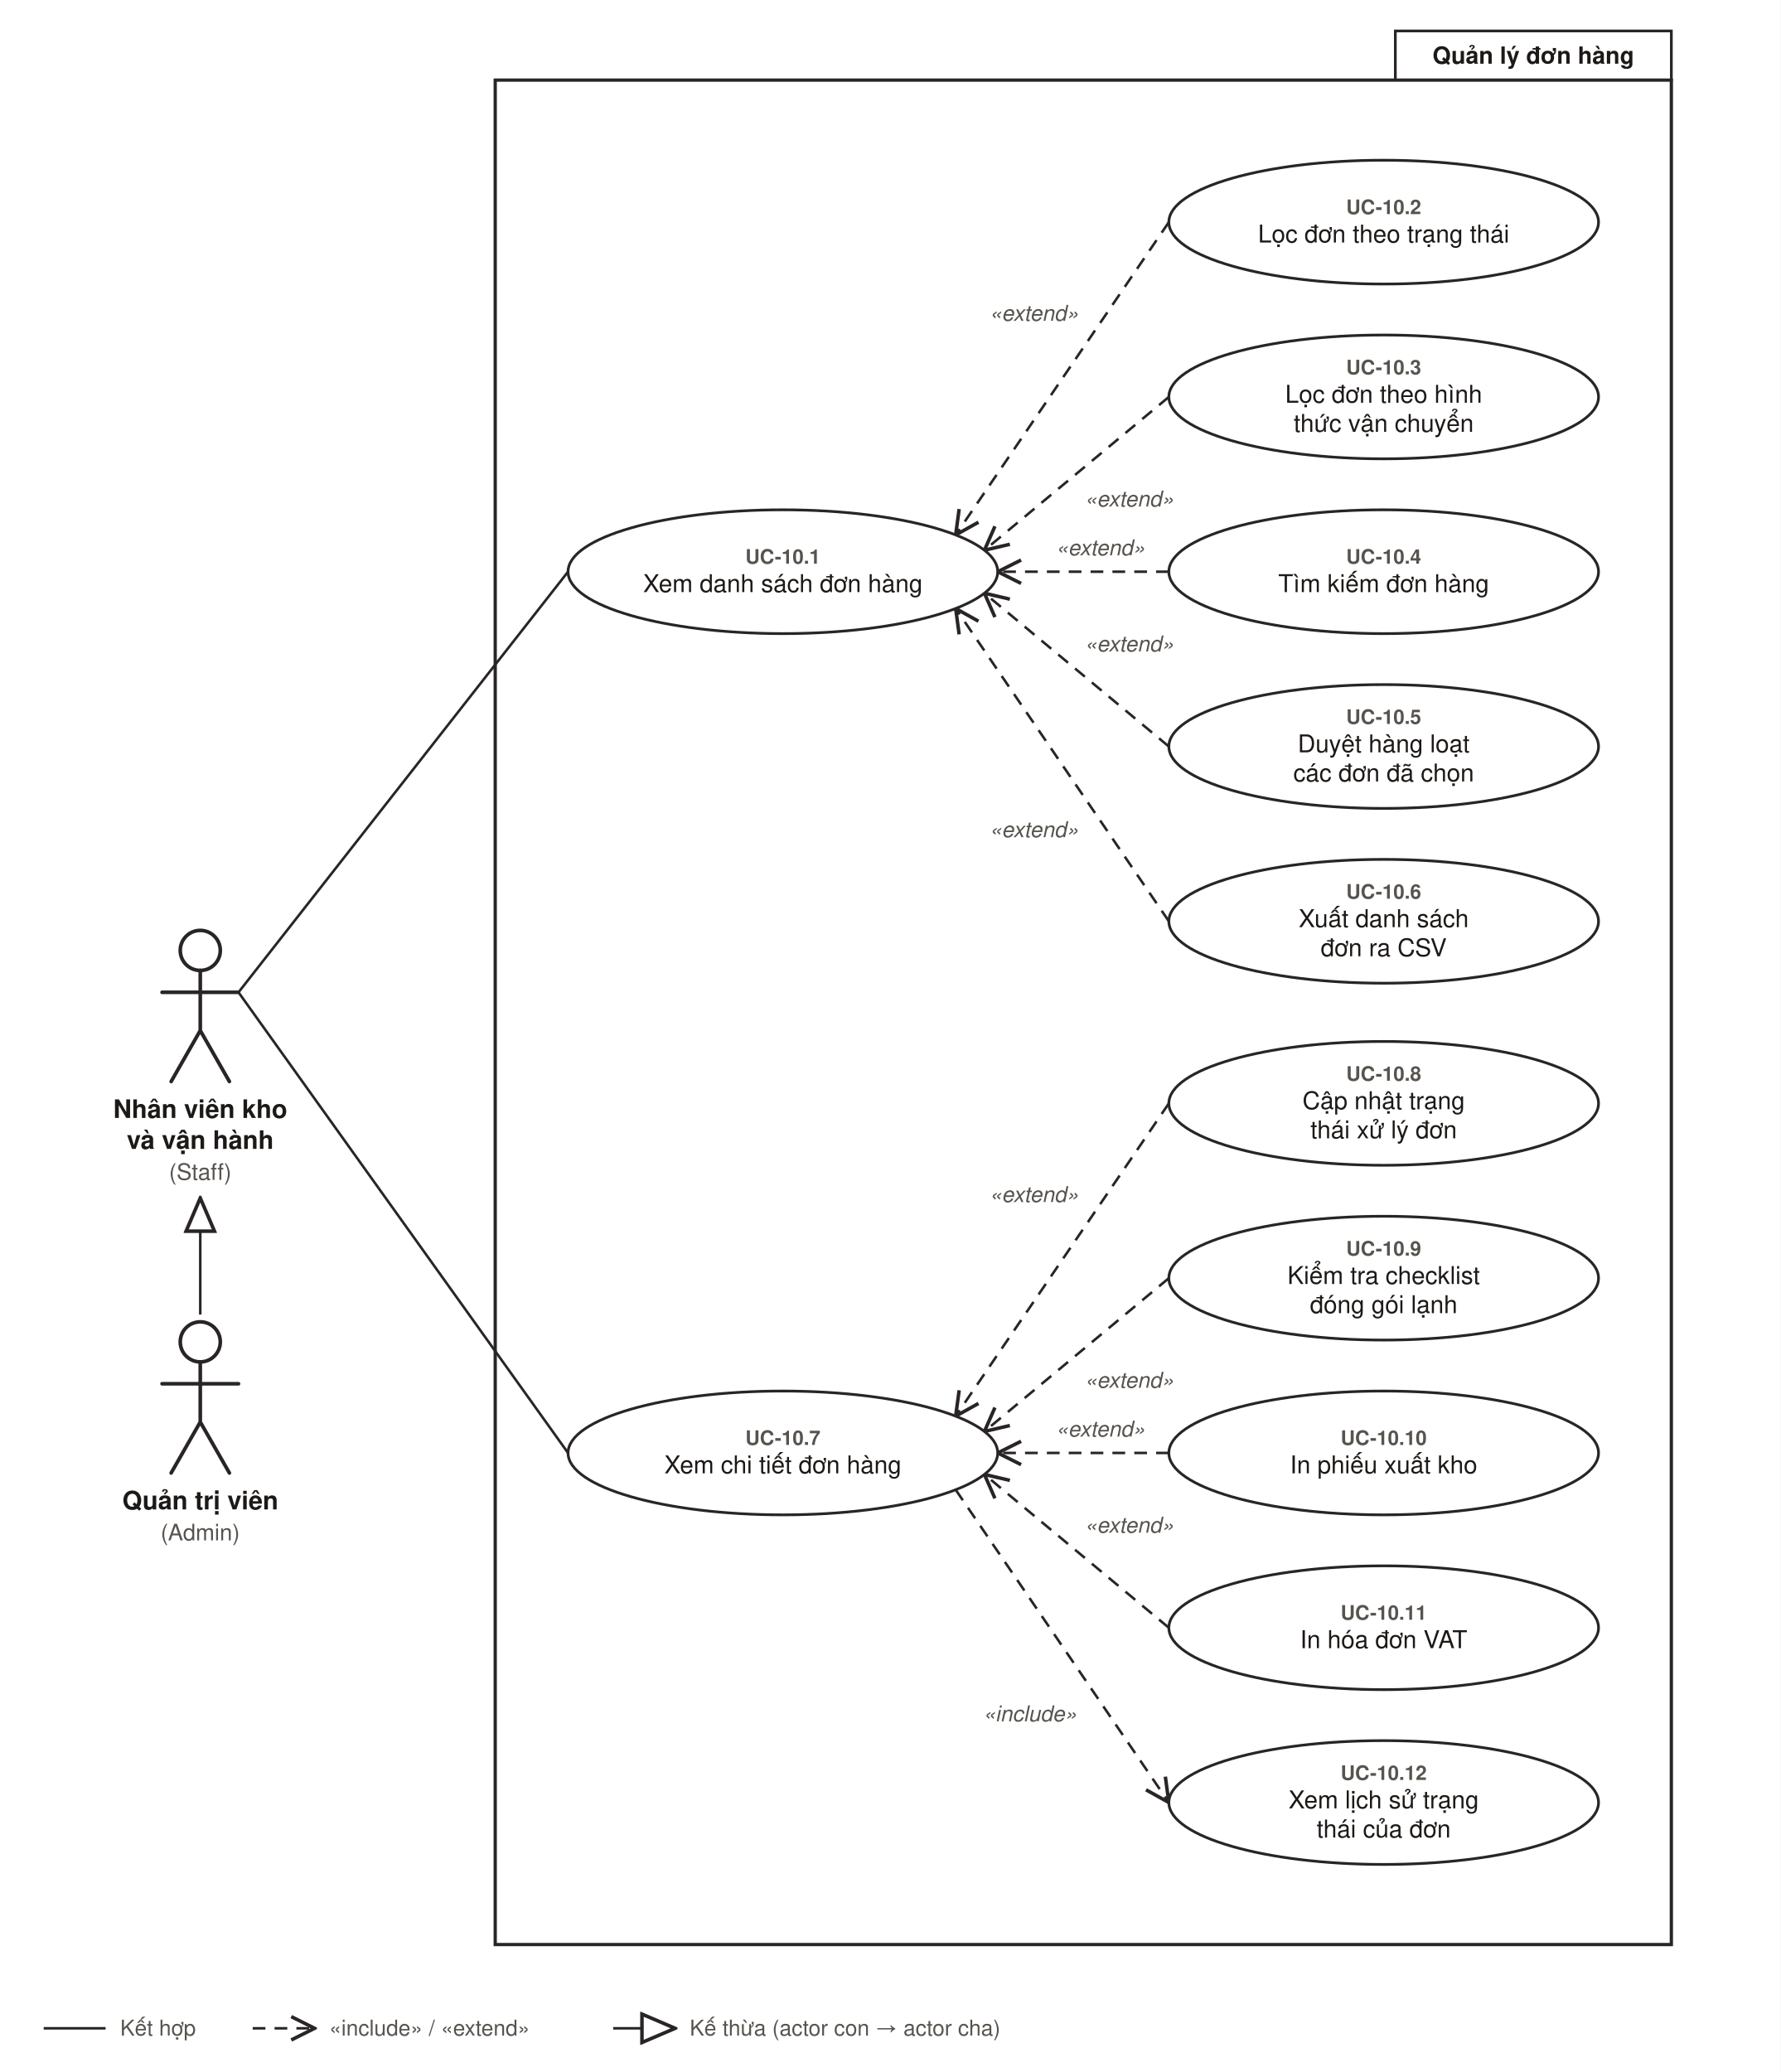
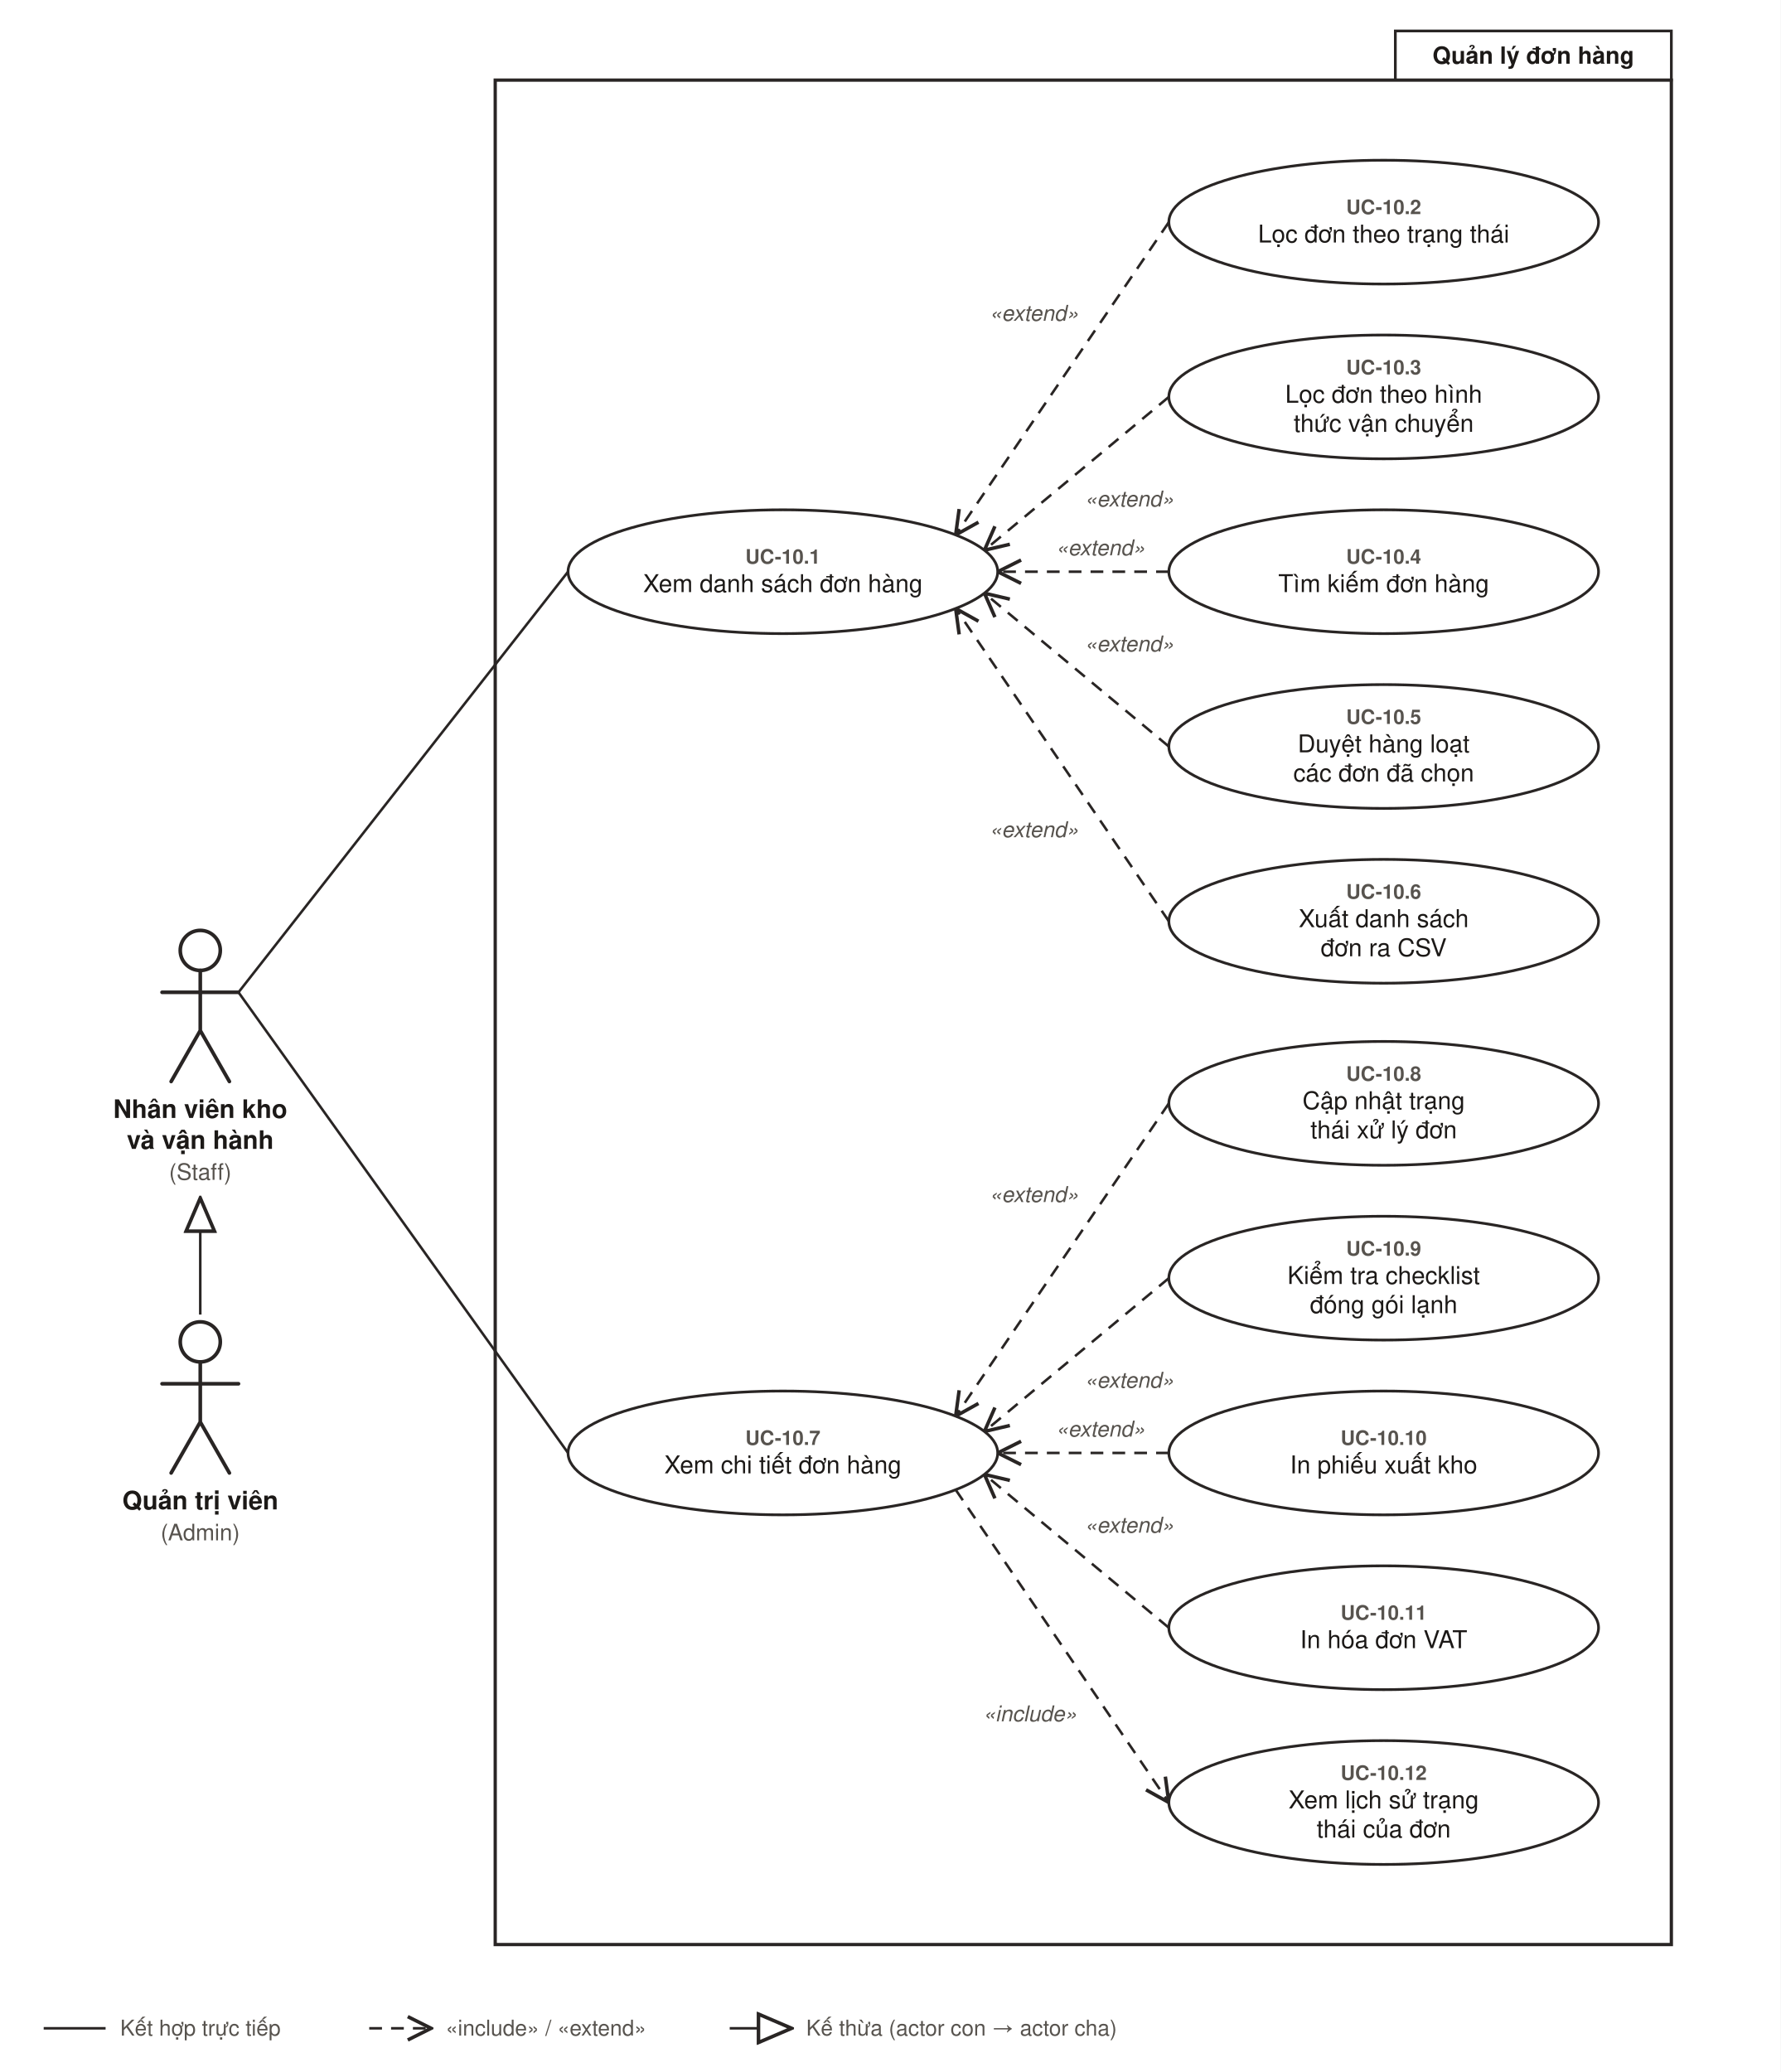
<svg xmlns="http://www.w3.org/2000/svg" width="978" height="1138" viewBox="0 0 978 1138" font-family="'Helvetica Neue', Helvetica, Arial, sans-serif">
  <defs>
    <marker id="open" viewBox="0 0 12 12" refX="11" refY="6" markerWidth="11" markerHeight="11" orient="auto">
      <path d="M1 1 L11 6 L1 11" fill="none" stroke="#292524" stroke-width="1.5" />
    </marker>
    <marker id="tri" viewBox="0 0 16 14" refX="15" refY="7" markerWidth="15" markerHeight="13" orient="auto">
      <path d="M1 1 L15 7 L1 13 Z" fill="#fff" stroke="#292524" stroke-width="1.5" />
    </marker>
  </defs>
  <rect width="100%" height="100%" fill="#FFFFFF" />
  <rect x="766.4" y="17" width="151.6" height="27" fill="#fff" stroke="#292524" stroke-width="1.5" />
  <text x="842.2" y="35" text-anchor="middle" font-size="13" font-weight="600" fill="#1C1917">Quản lý đơn hàng</text>
  <rect x="272" y="44" width="646" height="1024" fill="#fff" stroke="#292524" stroke-width="1.8" />
  <line x1="131.0" y1="545.0" x2="312.0" y2="314.0" stroke="#292524" stroke-width="1.4" />
  <line x1="131.0" y1="545.0" x2="312.0" y2="798.0" stroke="#292524" stroke-width="1.4" />
  <line x1="110.0" y1="722.0" x2="110.0" y2="658.0" stroke="#292524" stroke-width="1.4" marker-end="url(#tri)" />
  <line x1="642.0" y1="122.0" x2="524.9" y2="293.8" stroke="#292524" stroke-width="1.4" stroke-dasharray="7 5" marker-end="url(#open)" />
  <line x1="642.0" y1="218.0" x2="540.7" y2="302.2" stroke="#292524" stroke-width="1.4" stroke-dasharray="7 5" marker-end="url(#open)" />
  <line x1="642.0" y1="314.0" x2="548.0" y2="314.0" stroke="#292524" stroke-width="1.4" stroke-dasharray="7 5" marker-end="url(#open)" />
  <line x1="642.0" y1="410.0" x2="540.7" y2="325.8" stroke="#292524" stroke-width="1.4" stroke-dasharray="7 5" marker-end="url(#open)" />
  <line x1="642.0" y1="506.0" x2="524.9" y2="334.2" stroke="#292524" stroke-width="1.4" stroke-dasharray="7 5" marker-end="url(#open)" />
  <line x1="524.9" y1="818.2" x2="642.0" y2="990.0" stroke="#292524" stroke-width="1.4" stroke-dasharray="7 5" marker-end="url(#open)" />
  <line x1="642.0" y1="606.0" x2="524.9" y2="777.8" stroke="#292524" stroke-width="1.4" stroke-dasharray="7 5" marker-end="url(#open)" />
  <line x1="642.0" y1="702.0" x2="540.7" y2="786.2" stroke="#292524" stroke-width="1.4" stroke-dasharray="7 5" marker-end="url(#open)" />
  <line x1="642.0" y1="798.0" x2="548.0" y2="798.0" stroke="#292524" stroke-width="1.4" stroke-dasharray="7 5" marker-end="url(#open)" />
  <line x1="642.0" y1="894.0" x2="540.7" y2="809.8" stroke="#292524" stroke-width="1.4" stroke-dasharray="7 5" marker-end="url(#open)" />
  <text x="567.9" y="176.2" text-anchor="middle" font-size="12" font-style="italic" fill="#57534E" stroke="#fff" stroke-width="4" paint-order="stroke">«extend»</text>
  <text x="620.2" y="278.2" text-anchor="middle" font-size="12" font-style="italic" fill="#57534E" stroke="#fff" stroke-width="4" paint-order="stroke">«extend»</text>
  <text x="604.4" y="305.0" text-anchor="middle" font-size="12" font-style="italic" fill="#57534E" stroke="#fff" stroke-width="4" paint-order="stroke">«extend»</text>
  <text x="620.2" y="357.8" text-anchor="middle" font-size="12" font-style="italic" fill="#57534E" stroke="#fff" stroke-width="4" paint-order="stroke">«extend»</text>
  <text x="567.9" y="459.8" text-anchor="middle" font-size="12" font-style="italic" fill="#57534E" stroke="#fff" stroke-width="4" paint-order="stroke">«extend»</text>
  <text x="565.7" y="945.4" text-anchor="middle" font-size="12" font-style="italic" fill="#57534E" stroke="#fff" stroke-width="4" paint-order="stroke">«include»</text>
  <text x="567.9" y="660.2" text-anchor="middle" font-size="12" font-style="italic" fill="#57534E" stroke="#fff" stroke-width="4" paint-order="stroke">«extend»</text>
  <text x="620.2" y="762.2" text-anchor="middle" font-size="12" font-style="italic" fill="#57534E" stroke="#fff" stroke-width="4" paint-order="stroke">«extend»</text>
  <text x="604.4" y="789.0" text-anchor="middle" font-size="12" font-style="italic" fill="#57534E" stroke="#fff" stroke-width="4" paint-order="stroke">«extend»</text>
  <text x="620.2" y="841.8" text-anchor="middle" font-size="12" font-style="italic" fill="#57534E" stroke="#fff" stroke-width="4" paint-order="stroke">«extend»</text>
  <g>
    <circle cx="110" cy="522" r="11" fill="#fff" stroke="#292524" stroke-width="2" />
    <path d="M110 533 V566 M89 545 H131 M110 566 L94 594 M110 566 L126 594" fill="none" stroke="#292524" stroke-width="2" stroke-linecap="round" />
    <text x="110" y="614" text-anchor="middle" font-size="14" font-weight="700" fill="#1C1917">Nhân viên kho</text>
    <text x="110" y="631" text-anchor="middle" font-size="14" font-weight="700" fill="#1C1917">và vận hành</text>
    <text x="110" y="648" text-anchor="middle" font-size="12.5" font-weight="400" fill="#57534E">(Staff)</text>
  </g>
  <g>
    <circle cx="110" cy="737" r="11" fill="#fff" stroke="#292524" stroke-width="2" />
    <path d="M110 748 V781 M89 760 H131 M110 781 L94 809 M110 781 L126 809" fill="none" stroke="#292524" stroke-width="2" stroke-linecap="round" />
    <text x="110" y="829" text-anchor="middle" font-size="14" font-weight="700" fill="#1C1917">Quản trị viên</text>
    <text x="110" y="846" text-anchor="middle" font-size="12.5" font-weight="400" fill="#57534E">(Admin)</text>
  </g>
  <g>
    <ellipse cx="430" cy="314" rx="118" ry="34" fill="#fff" stroke="#292524" stroke-width="1.5" />
    <text x="430" y="309.6" text-anchor="middle" font-size="11" font-weight="700" fill="#57534E">UC-10.1</text>
    <text x="430" y="325.2" text-anchor="middle" font-size="13.5" font-weight="500" fill="#1C1917">Xem danh sách đơn hàng</text>
  </g>
  <g>
    <ellipse cx="760" cy="122" rx="118" ry="34" fill="#fff" stroke="#292524" stroke-width="1.5" />
    <text x="760" y="117.6" text-anchor="middle" font-size="11" font-weight="700" fill="#57534E">UC-10.2</text>
    <text x="760" y="133.2" text-anchor="middle" font-size="13.5" font-weight="500" fill="#1C1917">Lọc đơn theo trạng thái</text>
  </g>
  <g>
    <ellipse cx="760" cy="218" rx="118" ry="34" fill="#fff" stroke="#292524" stroke-width="1.5" />
    <text x="760" y="205.6" text-anchor="middle" font-size="11" font-weight="700" fill="#57534E">UC-10.3</text>
    <text x="760" y="221.2" text-anchor="middle" font-size="13.5" font-weight="500" fill="#1C1917">Lọc đơn theo hình</text>
    <text x="760" y="237.2" text-anchor="middle" font-size="13.5" font-weight="500" fill="#1C1917">thức vận chuyển</text>
  </g>
  <g>
    <ellipse cx="760" cy="314" rx="118" ry="34" fill="#fff" stroke="#292524" stroke-width="1.5" />
    <text x="760" y="309.6" text-anchor="middle" font-size="11" font-weight="700" fill="#57534E">UC-10.4</text>
    <text x="760" y="325.2" text-anchor="middle" font-size="13.5" font-weight="500" fill="#1C1917">Tìm kiếm đơn hàng</text>
  </g>
  <g>
    <ellipse cx="760" cy="410" rx="118" ry="34" fill="#fff" stroke="#292524" stroke-width="1.5" />
    <text x="760" y="397.6" text-anchor="middle" font-size="11" font-weight="700" fill="#57534E">UC-10.5</text>
    <text x="760" y="413.2" text-anchor="middle" font-size="13.5" font-weight="500" fill="#1C1917">Duyệt hàng loạt</text>
    <text x="760" y="429.2" text-anchor="middle" font-size="13.5" font-weight="500" fill="#1C1917">các đơn đã chọn</text>
  </g>
  <g>
    <ellipse cx="760" cy="506" rx="118" ry="34" fill="#fff" stroke="#292524" stroke-width="1.5" />
    <text x="760" y="493.6" text-anchor="middle" font-size="11" font-weight="700" fill="#57534E">UC-10.6</text>
    <text x="760" y="509.2" text-anchor="middle" font-size="13.5" font-weight="500" fill="#1C1917">Xuất danh sách</text>
    <text x="760" y="525.2" text-anchor="middle" font-size="13.5" font-weight="500" fill="#1C1917">đơn ra CSV</text>
  </g>
  <g>
    <ellipse cx="430" cy="798" rx="118" ry="34" fill="#fff" stroke="#292524" stroke-width="1.5" />
    <text x="430" y="793.6" text-anchor="middle" font-size="11" font-weight="700" fill="#57534E">UC-10.7</text>
    <text x="430" y="809.2" text-anchor="middle" font-size="13.5" font-weight="500" fill="#1C1917">Xem chi tiết đơn hàng</text>
  </g>
  <g>
    <ellipse cx="760" cy="606" rx="118" ry="34" fill="#fff" stroke="#292524" stroke-width="1.5" />
    <text x="760" y="593.6" text-anchor="middle" font-size="11" font-weight="700" fill="#57534E">UC-10.8</text>
    <text x="760" y="609.2" text-anchor="middle" font-size="13.5" font-weight="500" fill="#1C1917">Cập nhật trạng</text>
    <text x="760" y="625.2" text-anchor="middle" font-size="13.5" font-weight="500" fill="#1C1917">thái xử lý đơn</text>
  </g>
  <g>
    <ellipse cx="760" cy="702" rx="118" ry="34" fill="#fff" stroke="#292524" stroke-width="1.5" />
    <text x="760" y="689.6" text-anchor="middle" font-size="11" font-weight="700" fill="#57534E">UC-10.9</text>
    <text x="760" y="705.2" text-anchor="middle" font-size="13.5" font-weight="500" fill="#1C1917">Kiểm tra checklist</text>
    <text x="760" y="721.2" text-anchor="middle" font-size="13.5" font-weight="500" fill="#1C1917">đóng gói lạnh</text>
  </g>
  <g>
    <ellipse cx="760" cy="798" rx="118" ry="34" fill="#fff" stroke="#292524" stroke-width="1.5" />
    <text x="760" y="793.6" text-anchor="middle" font-size="11" font-weight="700" fill="#57534E">UC-10.10</text>
    <text x="760" y="809.2" text-anchor="middle" font-size="13.5" font-weight="500" fill="#1C1917">In phiếu xuất kho</text>
  </g>
  <g>
    <ellipse cx="760" cy="894" rx="118" ry="34" fill="#fff" stroke="#292524" stroke-width="1.5" />
    <text x="760" y="889.6" text-anchor="middle" font-size="11" font-weight="700" fill="#57534E">UC-10.11</text>
    <text x="760" y="905.2" text-anchor="middle" font-size="13.5" font-weight="500" fill="#1C1917">In hóa đơn VAT</text>
  </g>
  <g>
    <ellipse cx="760" cy="990" rx="118" ry="34" fill="#fff" stroke="#292524" stroke-width="1.5" />
    <text x="760" y="977.6" text-anchor="middle" font-size="11" font-weight="700" fill="#57534E">UC-10.12</text>
    <text x="760" y="993.2" text-anchor="middle" font-size="13.5" font-weight="500" fill="#1C1917">Xem lịch sử trạng</text>
    <text x="760" y="1009.2" text-anchor="middle" font-size="13.5" font-weight="500" fill="#1C1917">thái của đơn</text>
  </g>
  <g transform="translate(24,1114)">
    <line x1="0" y1="0" x2="34" y2="0" stroke="#292524" stroke-width="1.4" />
-     <text x="42" y="4" font-size="12" fill="#57534E">Kết hợp</text>
+     <text x="42" y="4" font-size="12" fill="#57534E">Kết hợp trực tiếp</text>
  </g>
-   <g transform="translate(138.8,1114)">
+   <g transform="translate(202.8,1114)">
    <line x1="0" y1="0" x2="34" y2="0" stroke="#292524" stroke-width="1.4" stroke-dasharray="7 5" marker-end="url(#open)" />
    <text x="42" y="4" font-size="12" fill="#57534E">«include» / «extend»</text>
  </g>
-   <g transform="translate(336.8,1114)">
+   <g transform="translate(400.8,1114)">
    <line x1="0" y1="0" x2="34" y2="0" stroke="#292524" stroke-width="1.4" marker-end="url(#tri)" />
    <text x="42" y="4" font-size="12" fill="#57534E">Kế thừa (actor con → actor cha)</text>
  </g>
</svg>
